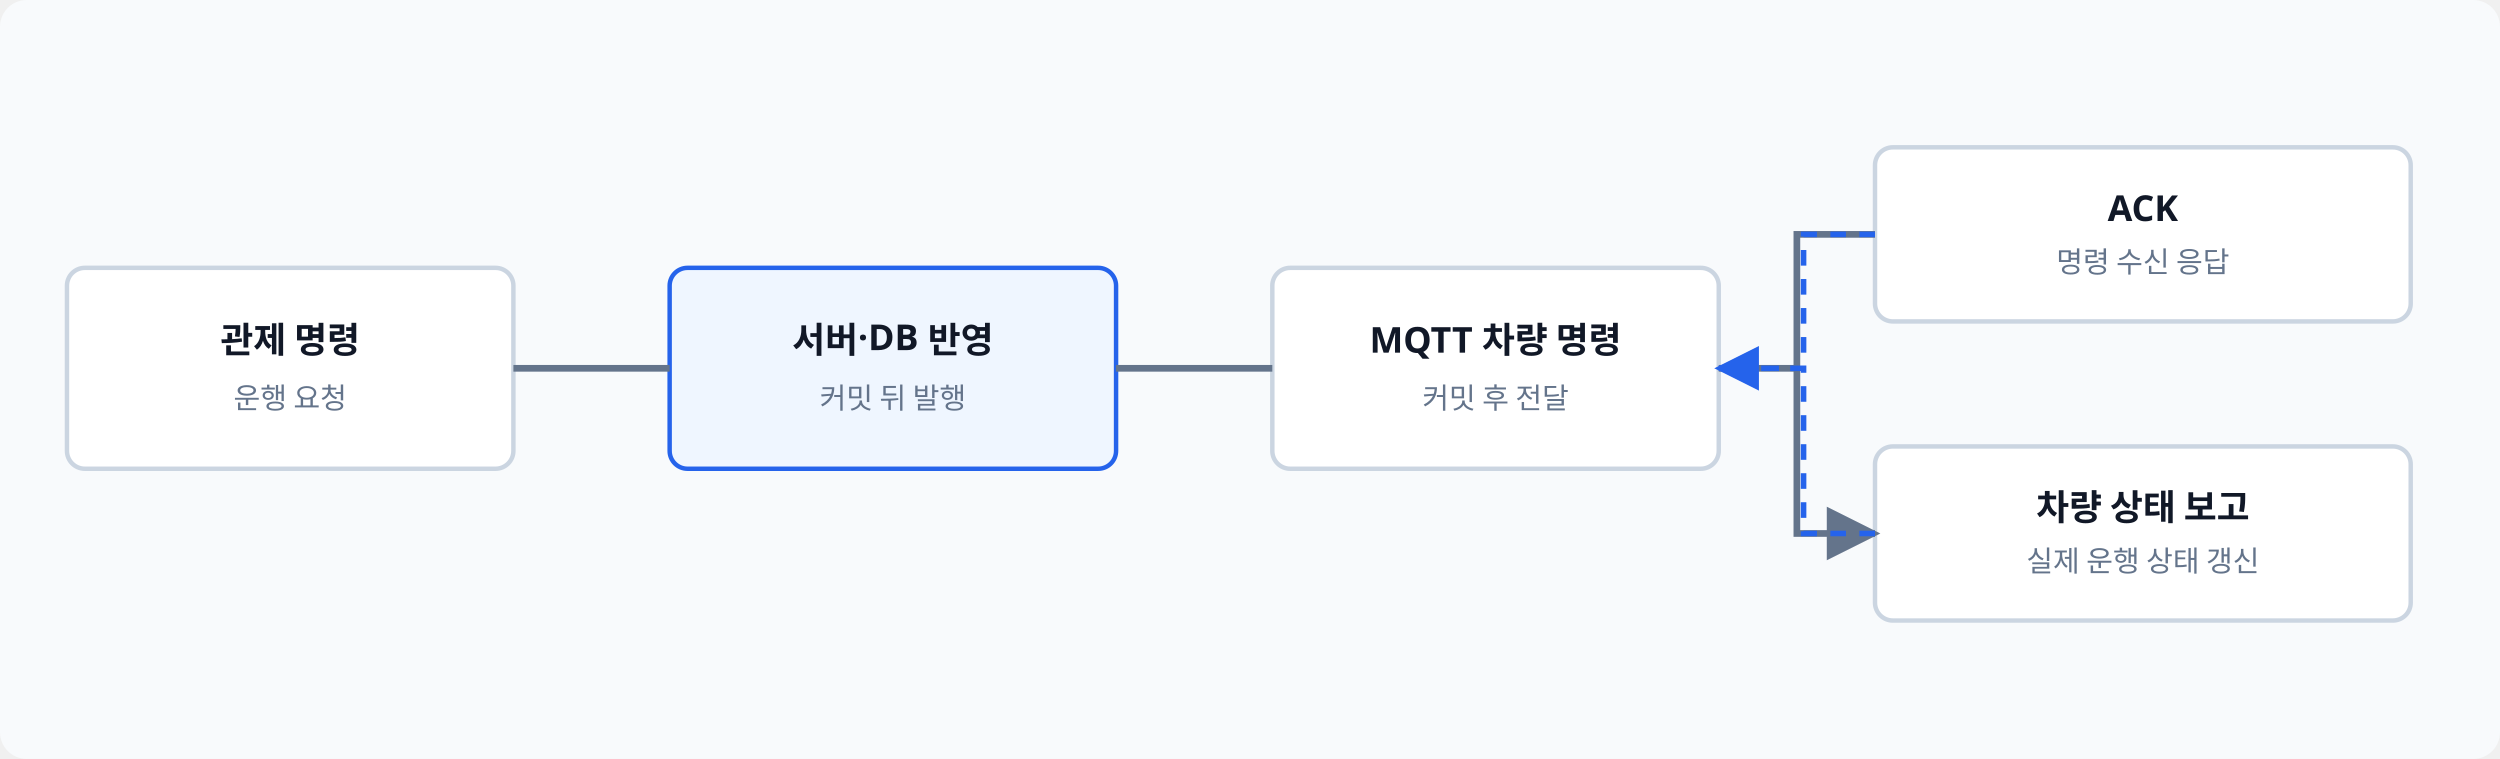
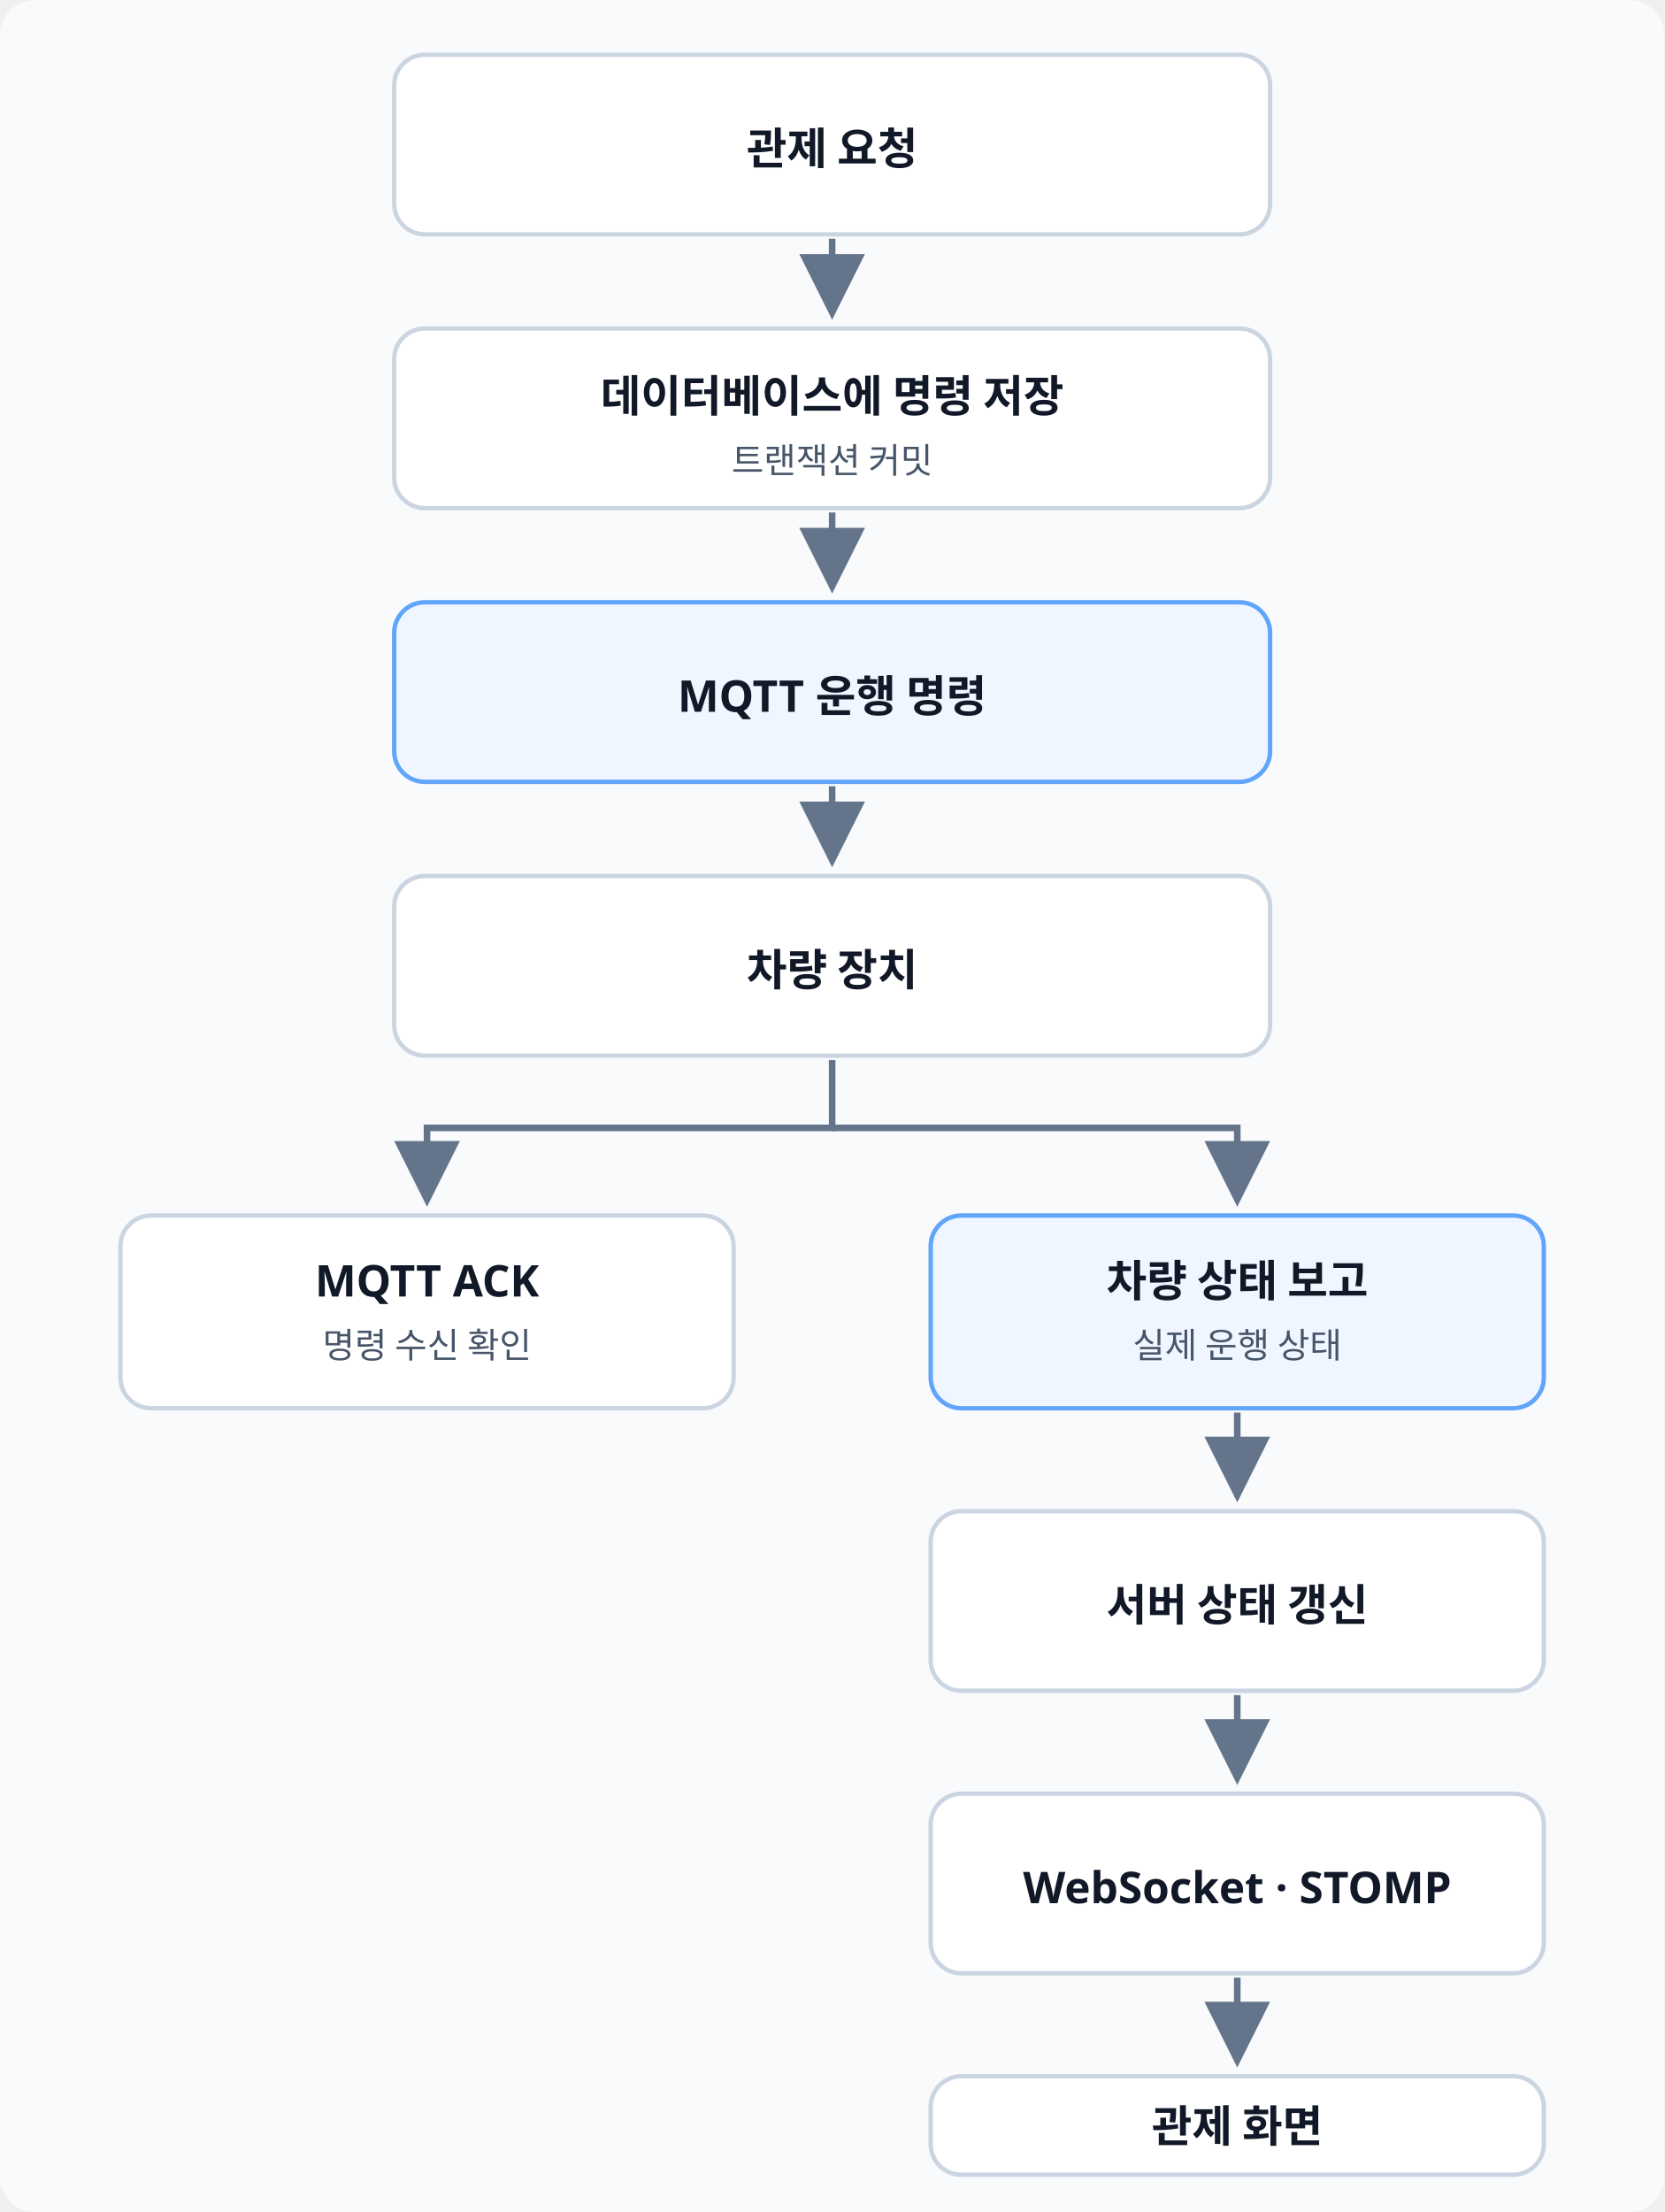
- <svg xmlns="http://www.w3.org/2000/svg" viewBox="0 0 1120 340" role="img" aria-labelledby="title desc">
+ <svg xmlns="http://www.w3.org/2000/svg" width="760" height="1010" viewBox="0 0 760 1010" role="img" aria-labelledby="title desc">
  <defs>
-     <marker id="arrow" viewBox="0 0 10 10" refX="9" refY="5" markerWidth="8" markerHeight="8" orient="auto">
-       <path d="M0 0L10 5L0 10z" fill="#64748B" />
+     <marker id="arrow" markerWidth="10" markerHeight="10" refX="8" refY="5" orient="auto">
+       <path d="M0 0L10 5L0 10Z" fill="#64748B" />
    </marker>
-     <style>
-     .bg{fill:#F8FAFC}.box{fill:#fff;stroke:#CBD5E1;stroke-width:2}.focus{fill:#EFF6FF;stroke:#2563EB;stroke-width:2}.line{fill:none;stroke:#64748B;stroke-width:3;marker-end:url(#arrow)}.back{fill:none;stroke:#2563EB;stroke-width:2.5;stroke-dasharray:7 6;marker-end:url(#arrowBlue)}.t{font:600 16px Pretendard,'Noto Sans KR',sans-serif;fill:#111827}.s{font:13px Pretendard,'Noto Sans KR',sans-serif;fill:#64748B}
-   </style>
-     <marker id="arrowBlue" viewBox="0 0 10 10" refX="9" refY="5" markerWidth="8" markerHeight="8" orient="auto">
-       <path d="M0 0L10 5L0 10z" fill="#2563EB" />
-     </marker>
+     <style>.bg{fill:#F8FAFC}.box{fill:#fff;stroke:#CBD5E1;stroke-width:2}.focus{fill:#EFF6FF;stroke:#60A5FA;stroke-width:2}.head{font:700 20px Pretendard,'Noto Sans KR',sans-serif;fill:#111827;text-anchor:middle}.sub{font:16px Pretendard,'Noto Sans KR',sans-serif;fill:#475569;text-anchor:middle}.arrow{fill:none;stroke:#64748B;stroke-width:3;marker-end:url(#arrow)}</style>
  </defs>
-   <rect class="bg" width="1120" height="340" rx="12" />
-   <rect class="box" x="30" y="120" width="200" height="90" rx="8" />
-   <text class="t" x="130" y="158" text-anchor="middle">관제 명령</text>
-   <text class="s" x="130" y="183" text-anchor="middle">운행 요청</text>
-   <rect class="focus" x="300" y="120" width="200" height="90" rx="8" />
-   <text class="t" x="400" y="158" text-anchor="middle">서버·DB 반영</text>
-   <text class="s" x="400" y="183" text-anchor="middle">커밋 뒤 발행</text>
-   <rect class="box" x="570" y="120" width="200" height="90" rx="8" />
-   <text class="t" x="670" y="158" text-anchor="middle">MQTT 차량 명령</text>
-   <text class="s" x="670" y="183" text-anchor="middle">커밋 후 전달</text>
-   <rect class="box" x="840" y="66" width="240" height="78" rx="8" />
-   <text class="t" x="960" y="99" text-anchor="middle">ACK</text>
-   <text class="s" x="960" y="122" text-anchor="middle">명령 수신 응답</text>
-   <rect class="box" x="840" y="200" width="240" height="78" rx="8" />
-   <text class="t" x="960" y="233" text-anchor="middle">차량 상태 보고</text>
-   <text class="s" x="960" y="256" text-anchor="middle">실제 운행 상태 갱신</text>
-   <path class="line" d="M230 165H300M500 165H570M770 165H805V105H840M805 165V239H840" />
-   <path class="back" d="M840 105H808V165H770M840 239H808V165H770" />
+   <rect class="bg" width="760" height="1010" rx="16" />
+   <rect class="box" x="180" y="25" width="400" height="82" rx="14" />
+   <text class="head" x="380" y="75">관제 요청</text>
+   <path class="arrow" d="M380 109V140" />
+   <rect class="box" x="180" y="150" width="400" height="82" rx="14" />
+   <text class="head" x="380" y="188">데이터베이스에 명령 저장</text>
+   <text class="sub" x="380" y="216">트랜잭션 커밋</text>
+   <path class="arrow" d="M380 234V265" />
+   <rect class="focus" x="180" y="275" width="400" height="82" rx="14" />
+   <text class="head" x="380" y="325">MQTT 운행 명령</text>
+   <path class="arrow" d="M380 359V390" />
+   <rect class="box" x="180" y="400" width="400" height="82" rx="14" />
+   <text class="head" x="380" y="450">차량 장치</text>
+   <path class="arrow" d="M380 484V515H195V545" />
+   <path class="arrow" d="M380 515H565V545" />
+   <rect class="box" x="55" y="555" width="280" height="88" rx="14" />
+   <text class="head" x="195" y="592">MQTT ACK</text>
+   <text class="sub" x="195" y="620">명령 수신 확인</text>
+   <rect class="focus" x="425" y="555" width="280" height="88" rx="14" />
+   <text class="head" x="565" y="592">차량 상태 보고</text>
+   <text class="sub" x="565" y="620">실제 운행 상태</text>
+   <path class="arrow" d="M565 645V680" />
+   <rect class="box" x="425" y="690" width="280" height="82" rx="14" />
+   <text class="head" x="565" y="740">서버 상태 갱신</text>
+   <path class="arrow" d="M565 774V809" />
+   <rect class="box" x="425" y="819" width="280" height="82" rx="14" />
+   <text class="head" x="565" y="869">WebSocket · STOMP</text>
+   <path class="arrow" d="M565 903V938" />
+   <rect class="box" x="425" y="948" width="280" height="45" rx="14" />
+   <text class="head" x="565" y="978">관제 화면</text>
</svg>
